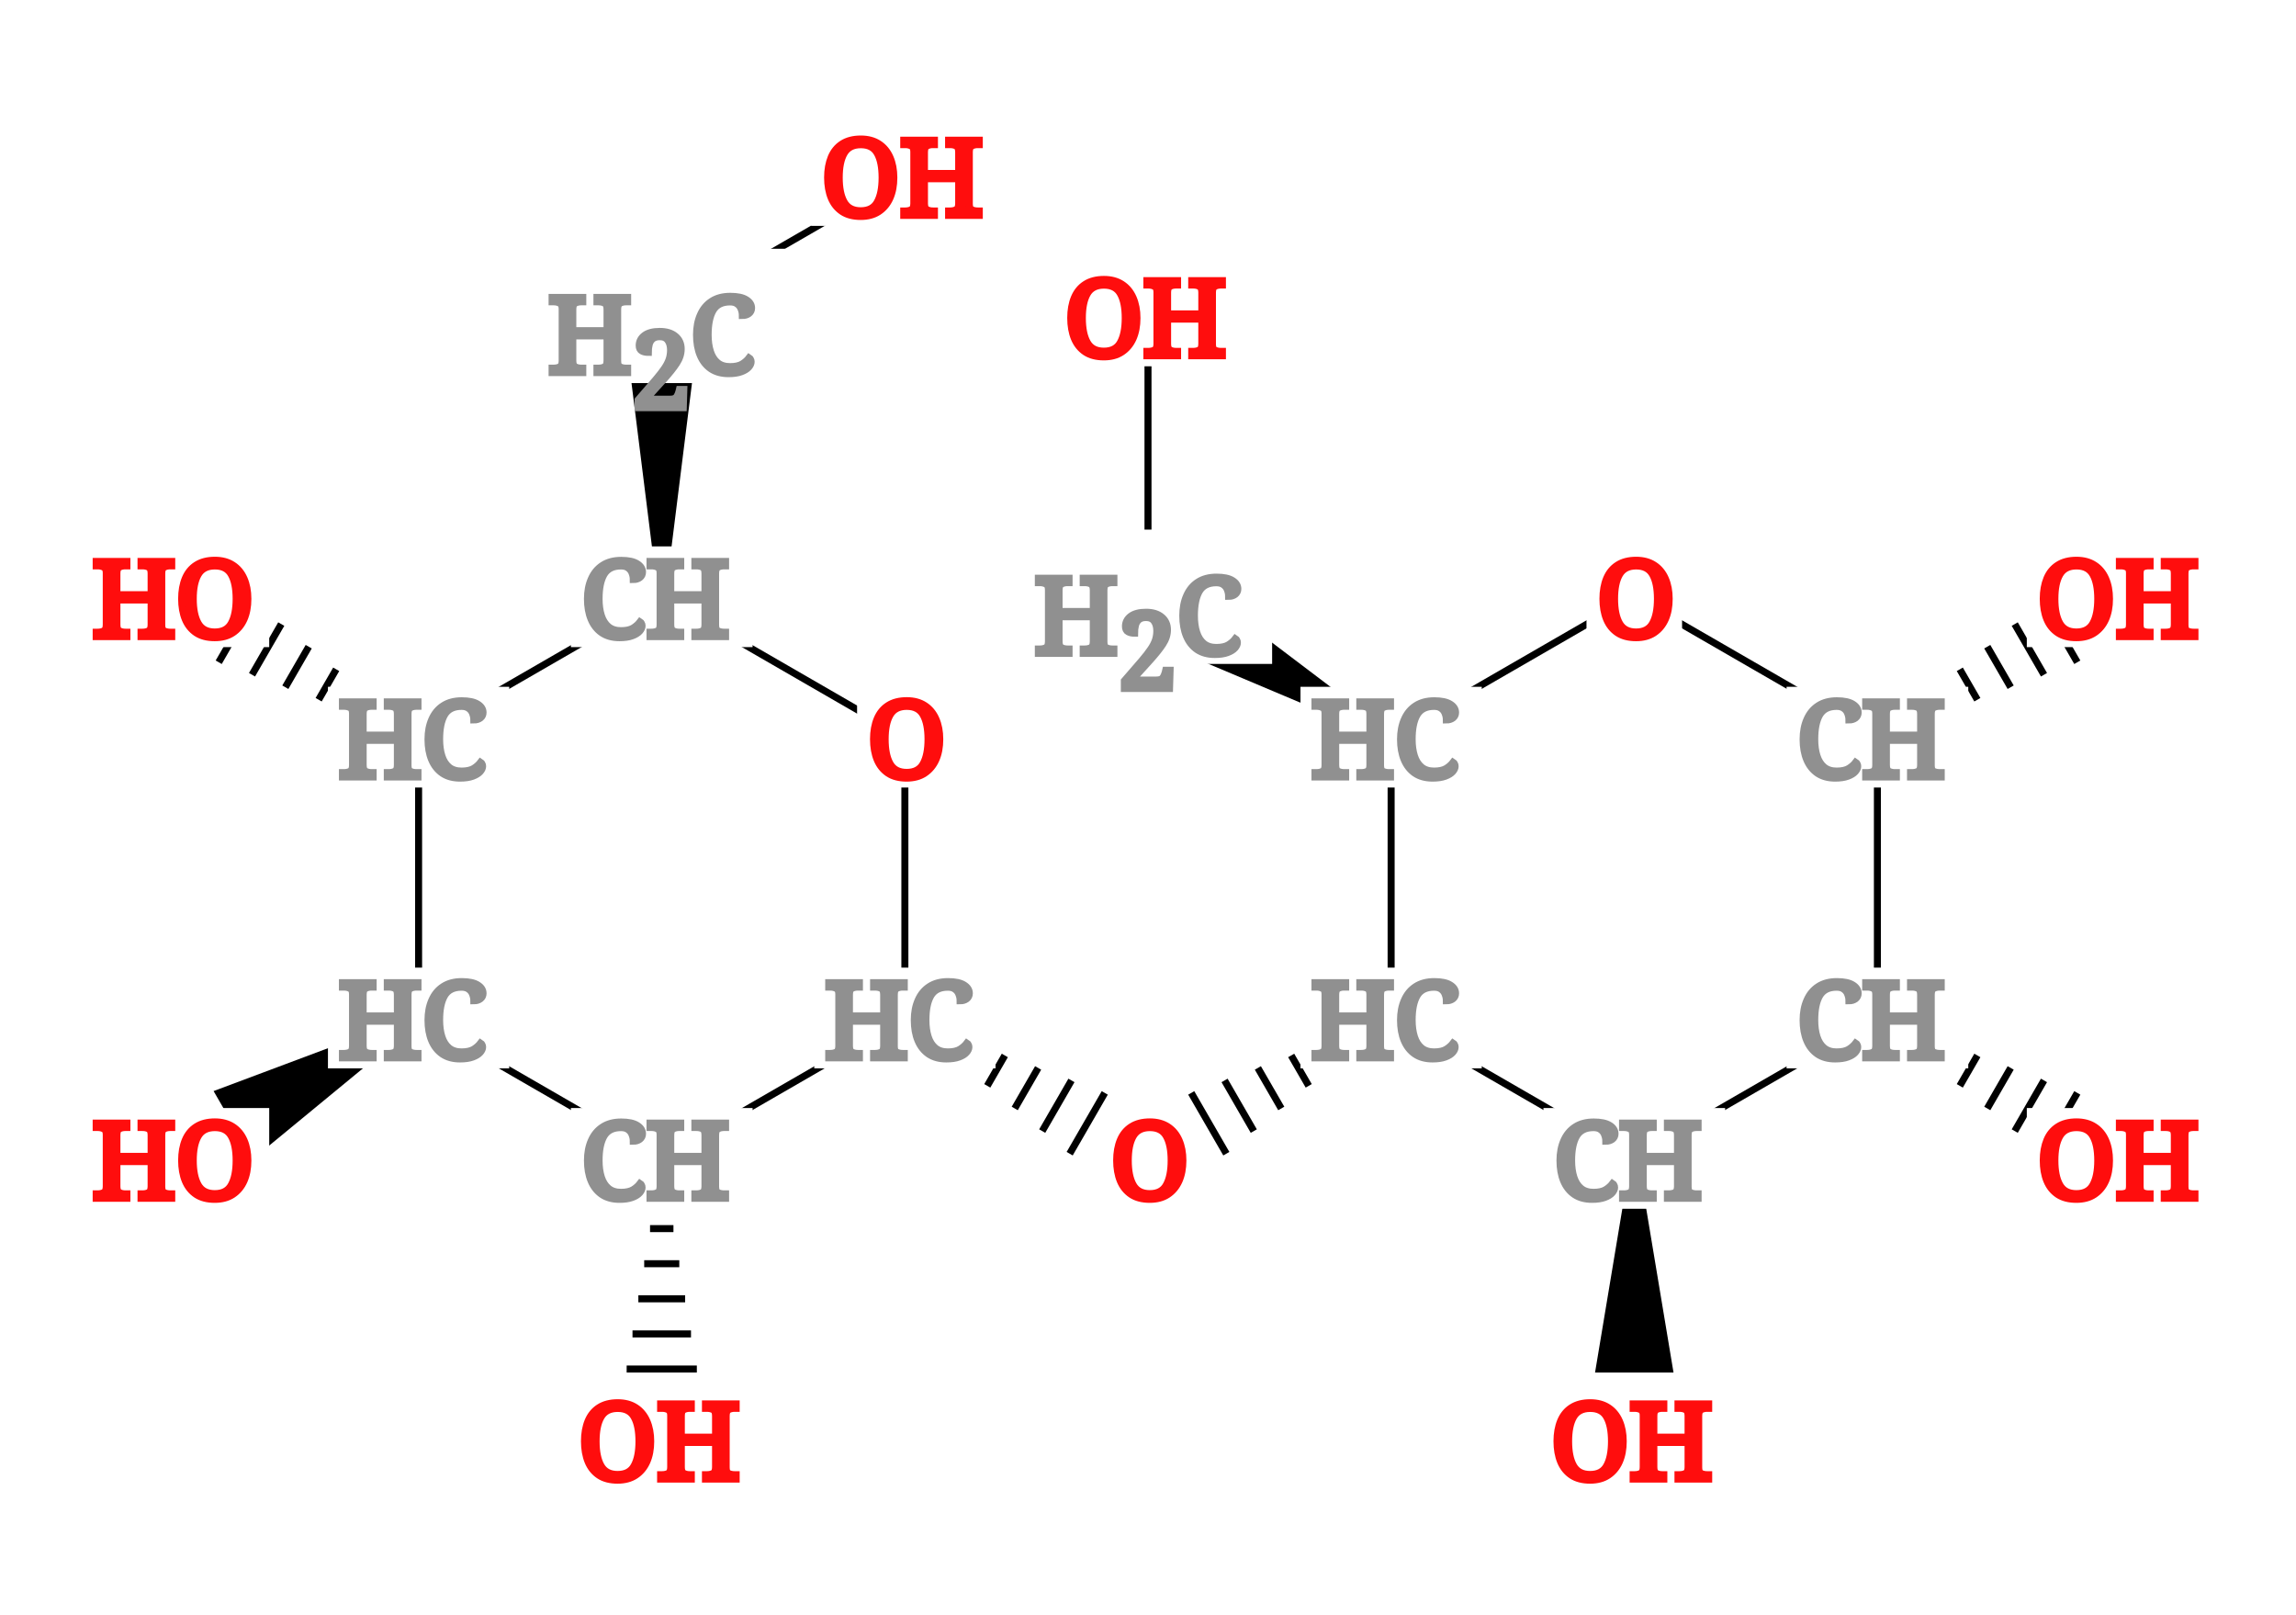
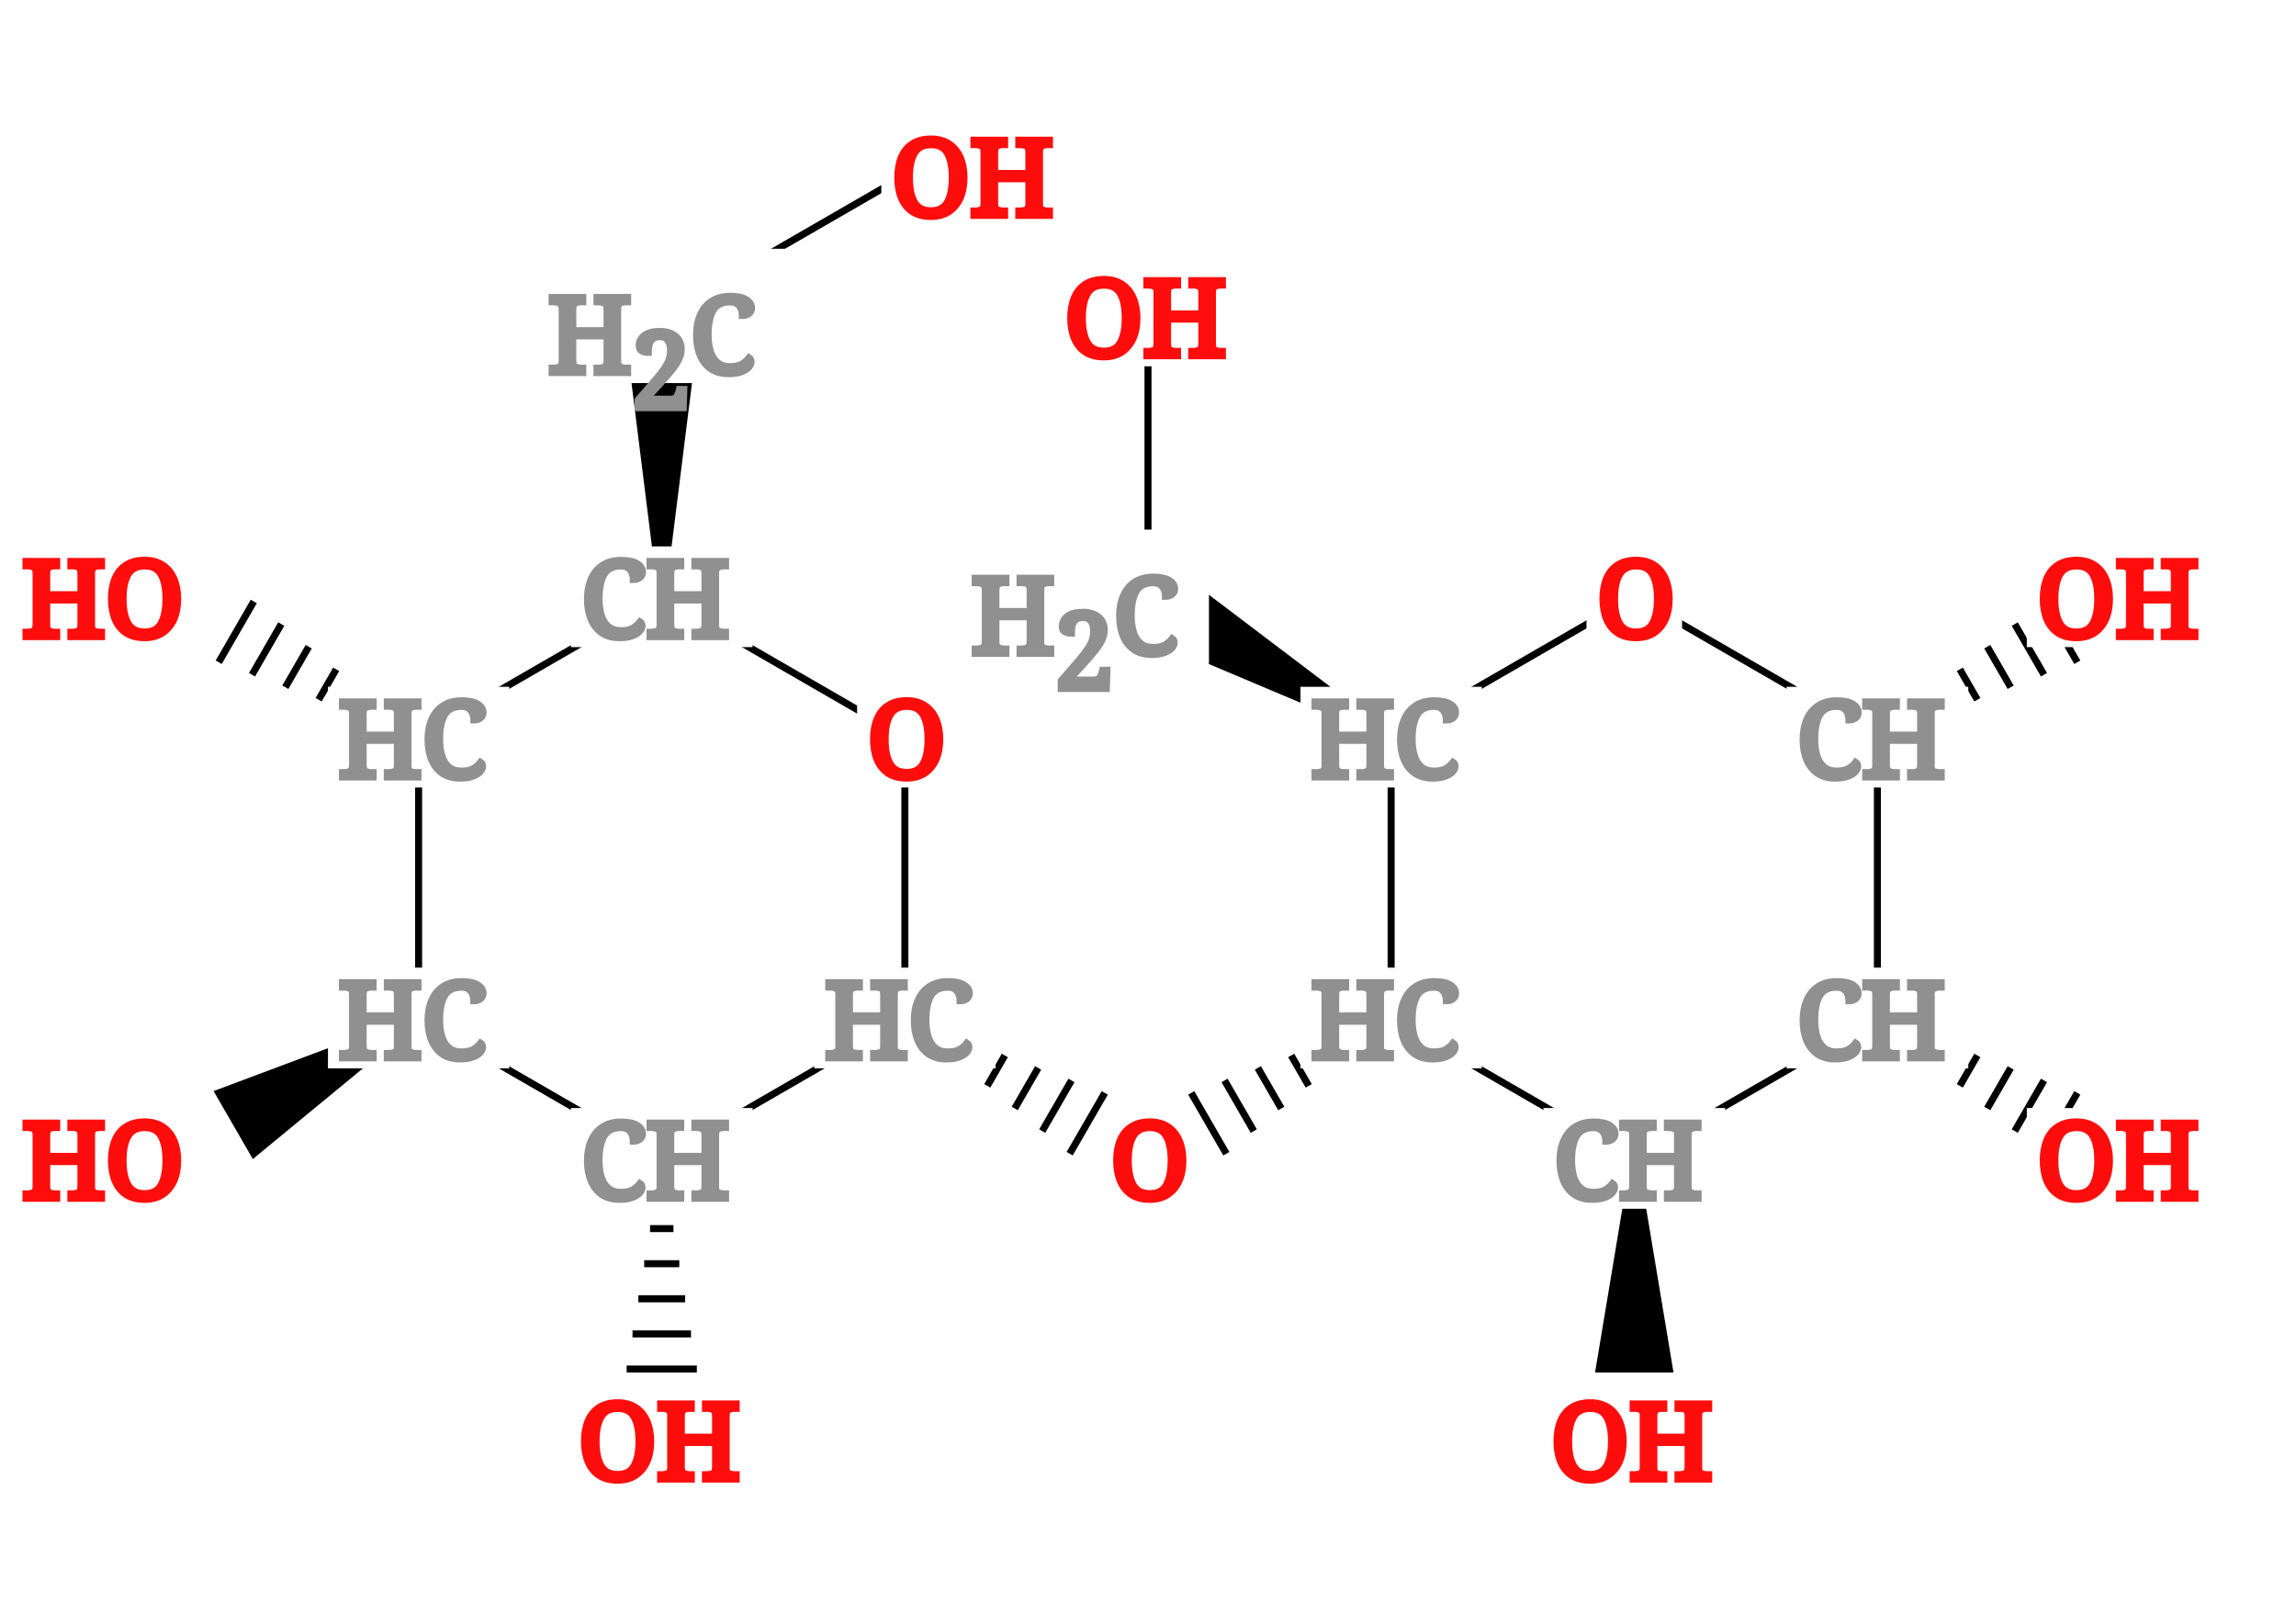
<svg xmlns="http://www.w3.org/2000/svg" contentScriptType="text/ecmascript" width="327.128" zoomAndPan="magnify" contentStyleType="text/css" height="230" preserveAspectRatio="xMidYMid meet" version="1.0">
  <g>
    <g>
      <polygon points="94.284,85 89.284,45 99.284,45" fill="rgb(0, 0, 0)" class="bond" id="b1" stroke="rgb(0, 0, 0)" stroke-width="1.0" />
      <line x1="59.64" x2="94.284" y1="105" y2="85" class="bond" id="b2" stroke="rgb(0, 0, 0)" stroke-width="1.0" />
      <g class="bond" id="b3">
        <line x1="59.64" x2="59.64" y1="105" y2="105" class="dash" stroke="rgb(0, 0, 0)" stroke-width="1.0" />
        <line x1="54.893" x2="55.727" y1="103.222" y2="101.778" class="dash" stroke="rgb(0, 0, 0)" stroke-width="1.0" />
        <line x1="50.147" x2="51.813" y1="101.443" y2="98.557" class="dash" stroke="rgb(0, 0, 0)" stroke-width="1.0" />
        <line x1="45.4" x2="47.9" y1="99.665" y2="95.335" class="dash" stroke="rgb(0, 0, 0)" stroke-width="1.0" />
        <line x1="40.653" x2="43.987" y1="97.887" y2="92.113" class="dash" stroke="rgb(0, 0, 0)" stroke-width="1.0" />
        <line x1="35.907" x2="40.073" y1="96.108" y2="88.892" class="dash" stroke="rgb(0, 0, 0)" stroke-width="1.0" />
        <line x1="31.16" x2="36.16" y1="94.33" y2="85.67" class="dash" stroke="rgb(0, 0, 0)" stroke-width="1.0" />
      </g>
      <line x1="59.64" x2="59.64" y1="145" y2="105" class="bond" id="b4" stroke="rgb(0, 0, 0)" stroke-width="1.0" />
      <polygon points="59.64,145 36.16,164.33 31.16,155.67" fill="rgb(0, 0, 0)" class="bond" id="b5" stroke="rgb(0, 0, 0)" stroke-width="1.0" />
      <line x1="94.284" x2="128.924" y1="165" y2="145" class="bond" id="b6" stroke="rgb(0, 0, 0)" stroke-width="1.0" />
      <line x1="94.284" x2="59.64" y1="165" y2="145" class="bond" id="b7" stroke="rgb(0, 0, 0)" stroke-width="1.0" />
      <g class="bond" id="b8">
        <line x1="94.284" x2="94.284" y1="165" y2="165" class="dash" stroke="rgb(0, 0, 0)" stroke-width="1.0" />
        <line x1="95.117" x2="93.451" y1="170" y2="170" class="dash" stroke="rgb(0, 0, 0)" stroke-width="1.0" />
        <line x1="95.951" x2="92.617" y1="175" y2="175" class="dash" stroke="rgb(0, 0, 0)" stroke-width="1.0" />
        <line x1="96.784" x2="91.784" y1="180" y2="180" class="dash" stroke="rgb(0, 0, 0)" stroke-width="1.0" />
        <line x1="97.617" x2="90.951" y1="185" y2="185" class="dash" stroke="rgb(0, 0, 0)" stroke-width="1.0" />
        <line x1="98.451" x2="90.117" y1="190" y2="190" class="dash" stroke="rgb(0, 0, 0)" stroke-width="1.0" />
        <line x1="99.284" x2="89.284" y1="195" y2="195" class="dash" stroke="rgb(0, 0, 0)" stroke-width="1.0" />
      </g>
      <line x1="128.924" x2="128.924" y1="145" y2="105" class="bond" id="b9" stroke="rgb(0, 0, 0)" stroke-width="1.0" />
      <g class="bond" id="b10">
        <line x1="128.924" x2="128.924" y1="145" y2="145" class="dash" stroke="rgb(0, 0, 0)" stroke-width="1.0" />
        <line x1="133.671" x2="132.837" y1="146.778" y2="148.222" class="dash" stroke="rgb(0, 0, 0)" stroke-width="1.0" />
        <line x1="138.417" x2="136.751" y1="148.557" y2="151.443" class="dash" stroke="rgb(0, 0, 0)" stroke-width="1.0" />
        <line x1="143.164" x2="140.664" y1="150.335" y2="154.665" class="dash" stroke="rgb(0, 0, 0)" stroke-width="1.0" />
        <line x1="147.911" x2="144.577" y1="152.113" y2="157.887" class="dash" stroke="rgb(0, 0, 0)" stroke-width="1.0" />
        <line x1="152.657" x2="148.491" y1="153.892" y2="161.108" class="dash" stroke="rgb(0, 0, 0)" stroke-width="1.0" />
        <line x1="157.404" x2="152.404" y1="155.67" y2="164.33" class="dash" stroke="rgb(0, 0, 0)" stroke-width="1.0" />
      </g>
      <line x1="198.204" x2="198.204" y1="145" y2="105" class="bond" id="b11" stroke="rgb(0, 0, 0)" stroke-width="1.0" />
      <g class="bond" id="b12">
        <line x1="198.204" x2="198.204" y1="145" y2="145" class="dash" stroke="rgb(0, 0, 0)" stroke-width="1.0" />
        <line x1="194.291" x2="193.457" y1="148.222" y2="146.778" class="dash" stroke="rgb(0, 0, 0)" stroke-width="1.0" />
        <line x1="190.377" x2="188.711" y1="151.443" y2="148.557" class="dash" stroke="rgb(0, 0, 0)" stroke-width="1.0" />
        <line x1="186.464" x2="183.964" y1="154.665" y2="150.335" class="dash" stroke="rgb(0, 0, 0)" stroke-width="1.0" />
        <line x1="182.551" x2="179.217" y1="157.887" y2="152.113" class="dash" stroke="rgb(0, 0, 0)" stroke-width="1.0" />
        <line x1="178.637" x2="174.471" y1="161.108" y2="153.892" class="dash" stroke="rgb(0, 0, 0)" stroke-width="1.0" />
        <line x1="174.724" x2="169.724" y1="164.33" y2="155.67" class="dash" stroke="rgb(0, 0, 0)" stroke-width="1.0" />
      </g>
      <line x1="232.848" x2="198.204" y1="165" y2="145" class="bond" id="b13" stroke="rgb(0, 0, 0)" stroke-width="1.0" />
      <polygon points="232.848,165 237.848,195 227.848,195" fill="rgb(0, 0, 0)" class="bond" id="b14" stroke="rgb(0, 0, 0)" stroke-width="1.0" />
      <line x1="267.488" x2="267.488" y1="145" y2="105" class="bond" id="b15" stroke="rgb(0, 0, 0)" stroke-width="1.0" />
      <line x1="267.488" x2="232.848" y1="145" y2="165" class="bond" id="b16" stroke="rgb(0, 0, 0)" stroke-width="1.0" />
      <g class="bond" id="b17">
        <line x1="267.488" x2="267.488" y1="145" y2="145" class="dash" stroke="rgb(0, 0, 0)" stroke-width="1.0" />
        <line x1="272.235" x2="271.401" y1="146.778" y2="148.222" class="dash" stroke="rgb(0, 0, 0)" stroke-width="1.0" />
        <line x1="276.981" x2="275.315" y1="148.557" y2="151.443" class="dash" stroke="rgb(0, 0, 0)" stroke-width="1.0" />
        <line x1="281.728" x2="279.228" y1="150.335" y2="154.665" class="dash" stroke="rgb(0, 0, 0)" stroke-width="1.0" />
        <line x1="286.475" x2="283.141" y1="152.113" y2="157.887" class="dash" stroke="rgb(0, 0, 0)" stroke-width="1.0" />
        <line x1="291.221" x2="287.055" y1="153.892" y2="161.108" class="dash" stroke="rgb(0, 0, 0)" stroke-width="1.0" />
        <line x1="295.968" x2="290.968" y1="155.67" y2="164.33" class="dash" stroke="rgb(0, 0, 0)" stroke-width="1.0" />
      </g>
      <line x1="267.488" x2="232.848" y1="105" y2="85" class="bond" id="b18" stroke="rgb(0, 0, 0)" stroke-width="1.0" />
      <g class="bond" id="b19">
        <line x1="267.488" x2="267.488" y1="105" y2="105" class="dash" stroke="rgb(0, 0, 0)" stroke-width="1.0" />
        <line x1="271.401" x2="272.235" y1="101.778" y2="103.222" class="dash" stroke="rgb(0, 0, 0)" stroke-width="1.0" />
        <line x1="275.315" x2="276.981" y1="98.557" y2="101.443" class="dash" stroke="rgb(0, 0, 0)" stroke-width="1.0" />
        <line x1="279.228" x2="281.728" y1="95.335" y2="99.665" class="dash" stroke="rgb(0, 0, 0)" stroke-width="1.0" />
        <line x1="283.141" x2="286.475" y1="92.113" y2="97.887" class="dash" stroke="rgb(0, 0, 0)" stroke-width="1.0" />
        <line x1="287.055" x2="291.221" y1="88.892" y2="96.108" class="dash" stroke="rgb(0, 0, 0)" stroke-width="1.0" />
        <line x1="290.968" x2="295.968" y1="85.67" y2="94.33" class="dash" stroke="rgb(0, 0, 0)" stroke-width="1.0" />
      </g>
      <line x1="232.848" x2="198.204" y1="85" y2="105" class="bond" id="b20" stroke="rgb(0, 0, 0)" stroke-width="1.0" />
      <polygon points="198.204,105 161.064,89.33 166.064,80.67" fill="rgb(0, 0, 0)" class="bond" id="b21" stroke="rgb(0, 0, 0)" stroke-width="1.0" />
      <line x1="163.564" x2="163.564" y1="85" y2="45" class="bond" id="b22" stroke="rgb(0, 0, 0)" stroke-width="1.0" />
      <line x1="128.924" x2="94.284" y1="105" y2="85" class="bond" id="b23" stroke="rgb(0, 0, 0)" stroke-width="1.0" />
      <line x1="94.284" x2="128.924" y1="45" y2="25" class="bond" id="b24" stroke="rgb(0, 0, 0)" stroke-width="1.0" />
    </g>
    <g>
      <g class="atom" id="a1">
        <rect x="81.84" y="78.326" fill="rgb(255, 255, 255)" width="24.888" height="13.348" stroke="rgb(255, 255, 255)" stroke-width="1.0" />
        <text x="82.84" font-size="15.0px" y="90.674" fill="rgb(144, 144, 144)" font-family="Serif" stroke="rgb(144, 144, 144)" stroke-width="1.0">CH</text>
      </g>
      <g class="atom" id="a2">
        <rect x="47.226" y="98.326" fill="rgb(255, 255, 255)" width="24.827" height="13.348" stroke="rgb(255, 255, 255)" stroke-width="1.0" />
        <text x="48.226" font-size="15.0px" y="110.674" fill="rgb(144, 144, 144)" font-family="Serif" stroke="rgb(144, 144, 144)" stroke-width="1.0">HC</text>
      </g>
      <g class="atom" id="a3">
        <rect x="47.226" y="138.326" fill="rgb(255, 255, 255)" width="24.827" height="13.348" stroke="rgb(255, 255, 255)" stroke-width="1.0" />
        <text x="48.226" font-size="15.0px" y="150.674" fill="rgb(144, 144, 144)" font-family="Serif" stroke="rgb(144, 144, 144)" stroke-width="1.0">HC</text>
      </g>
      <g class="atom" id="a4">
        <rect x="81.84" y="158.326" fill="rgb(255, 255, 255)" width="24.888" height="13.348" stroke="rgb(255, 255, 255)" stroke-width="1.0" />
        <text x="82.84" font-size="15.0px" y="170.674" fill="rgb(144, 144, 144)" font-family="Serif" stroke="rgb(144, 144, 144)" stroke-width="1.0">CH</text>
      </g>
      <g class="atom" id="a5">
        <rect x="81.43" y="198.326" fill="rgb(255, 255, 255)" width="25.708" height="13.348" stroke="rgb(255, 255, 255)" stroke-width="1.0" />
        <text x="82.43" font-size="15.0px" y="210.674" fill="rgb(255, 13, 13)" font-family="Serif" stroke="rgb(255, 13, 13)" stroke-width="1.0">OH</text>
      </g>
      <g class="atom" id="a6">
        <rect x="116.51" y="138.326" fill="rgb(255, 255, 255)" width="24.827" height="13.348" stroke="rgb(255, 255, 255)" stroke-width="1.0" />
        <text x="117.51" font-size="15.0px" y="150.674" fill="rgb(144, 144, 144)" font-family="Serif" stroke="rgb(144, 144, 144)" stroke-width="1.0">HC</text>
      </g>
      <g class="atom" id="a7">
        <rect x="157.254" y="158.326" fill="rgb(255, 255, 255)" width="12.62" height="13.348" stroke="rgb(255, 255, 255)" stroke-width="1.0" />
        <text x="158.254" font-size="15.0px" y="170.674" fill="rgb(255, 13, 13)" font-family="Serif" stroke="rgb(255, 13, 13)" stroke-width="1.0">O</text>
      </g>
      <g class="atom" id="a8">
        <rect x="185.79" y="138.326" fill="rgb(255, 255, 255)" width="24.827" height="13.348" stroke="rgb(255, 255, 255)" stroke-width="1.0" />
        <text x="186.79" font-size="15.0px" y="150.674" fill="rgb(144, 144, 144)" font-family="Serif" stroke="rgb(144, 144, 144)" stroke-width="1.0">HC</text>
      </g>
      <g class="atom" id="a9">
        <rect x="220.404" y="158.326" fill="rgb(255, 255, 255)" width="24.888" height="13.348" stroke="rgb(255, 255, 255)" stroke-width="1.0" />
        <text x="221.404" font-size="15.0px" y="170.674" fill="rgb(144, 144, 144)" font-family="Serif" stroke="rgb(144, 144, 144)" stroke-width="1.0">CH</text>
      </g>
      <g class="atom" id="a10">
        <rect x="255.044" y="138.326" fill="rgb(255, 255, 255)" width="24.888" height="13.348" stroke="rgb(255, 255, 255)" stroke-width="1.0" />
        <text x="256.044" font-size="15.0px" y="150.674" fill="rgb(144, 144, 144)" font-family="Serif" stroke="rgb(144, 144, 144)" stroke-width="1.0">CH</text>
      </g>
      <g class="atom" id="a11">
        <rect x="289.274" y="158.326" fill="rgb(255, 255, 255)" width="25.708" height="13.348" stroke="rgb(255, 255, 255)" stroke-width="1.0" />
        <text x="290.274" font-size="15.0px" y="170.674" fill="rgb(255, 13, 13)" font-family="Serif" stroke="rgb(255, 13, 13)" stroke-width="1.0">OH</text>
      </g>
      <g class="atom" id="a12">
        <rect x="255.044" y="98.326" fill="rgb(255, 255, 255)" width="24.888" height="13.348" stroke="rgb(255, 255, 255)" stroke-width="1.0" />
        <text x="256.044" font-size="15.0px" y="110.674" fill="rgb(144, 144, 144)" font-family="Serif" stroke="rgb(144, 144, 144)" stroke-width="1.0">CH</text>
      </g>
      <g class="atom" id="a13">
        <rect x="289.274" y="78.326" fill="rgb(255, 255, 255)" width="25.708" height="13.348" stroke="rgb(255, 255, 255)" stroke-width="1.0" />
        <text x="290.274" font-size="15.0px" y="90.674" fill="rgb(255, 13, 13)" font-family="Serif" stroke="rgb(255, 13, 13)" stroke-width="1.0">OH</text>
      </g>
      <g class="atom" id="a14">
        <rect x="226.538" y="78.326" fill="rgb(255, 255, 255)" width="12.62" height="13.348" stroke="rgb(255, 255, 255)" stroke-width="1.0" />
        <text x="227.538" font-size="15.0px" y="90.674" fill="rgb(255, 13, 13)" font-family="Serif" stroke="rgb(255, 13, 13)" stroke-width="1.0">O</text>
      </g>
      <g class="atom" id="a15">
        <rect x="219.994" y="198.326" fill="rgb(255, 255, 255)" width="25.708" height="13.348" stroke="rgb(255, 255, 255)" stroke-width="1.0" />
        <text x="220.994" font-size="15.0px" y="210.674" fill="rgb(255, 13, 13)" font-family="Serif" stroke="rgb(255, 13, 13)" stroke-width="1.0">OH</text>
      </g>
      <g class="atom" id="a16">
        <rect x="185.79" y="98.326" fill="rgb(255, 255, 255)" width="24.827" height="13.348" stroke="rgb(255, 255, 255)" stroke-width="1.0" />
        <text x="186.79" font-size="15.0px" y="110.674" fill="rgb(144, 144, 144)" font-family="Serif" stroke="rgb(144, 144, 144)" stroke-width="1.0">HC</text>
      </g>
      <g class="atom" id="a17">
-         <rect x="146.379" y="75.934" fill="rgb(255, 255, 255)" width="34.371" height="18.133" stroke="rgb(255, 255, 255)" stroke-width="1.0" />
-         <text x="147.379" font-size="15.0px" y="93.066" fill="rgb(144, 144, 144)" font-family="Serif" stroke="rgb(144, 144, 144)" stroke-width="1.0">H<tspan baseline-shift="-5px">2</tspan>C</text>
+         <rect x="137.379" y="75.934" fill="rgb(255, 255, 255)" width="34.371" height="18.133" stroke="rgb(255, 255, 255)" stroke-width="1.0" />
+         <text x="138.379" font-size="15.0px" y="93.066" fill="rgb(144, 144, 144)" font-family="Serif" stroke="rgb(144, 144, 144)" stroke-width="1.0">H<tspan baseline-shift="-5px">2</tspan>C</text>
      </g>
      <g class="atom" id="a18">
        <rect x="150.71" y="38.326" fill="rgb(255, 255, 255)" width="25.708" height="13.348" stroke="rgb(255, 255, 255)" stroke-width="1.0" />
        <text x="151.71" font-size="15.0px" y="50.674" fill="rgb(255, 13, 13)" font-family="Serif" stroke="rgb(255, 13, 13)" stroke-width="1.0">OH</text>
      </g>
      <g class="atom" id="a19">
-         <rect x="12.142" y="158.326" fill="rgb(255, 255, 255)" width="25.716" height="13.348" stroke="rgb(255, 255, 255)" stroke-width="1.0" />
-         <text x="13.142" font-size="15.0px" y="170.674" fill="rgb(255, 13, 13)" font-family="Serif" stroke="rgb(255, 13, 13)" stroke-width="1.0">HO</text>
+         <rect x="2.142" y="158.326" fill="rgb(255, 255, 255)" width="25.716" height="13.348" stroke="rgb(255, 255, 255)" stroke-width="1.0" />
+         <text x="3.142" font-size="15.0px" y="170.674" fill="rgb(255, 13, 13)" font-family="Serif" stroke="rgb(255, 13, 13)" stroke-width="1.0">HO</text>
      </g>
      <g class="atom" id="a20">
-         <rect x="12.142" y="78.326" fill="rgb(255, 255, 255)" width="25.716" height="13.348" stroke="rgb(255, 255, 255)" stroke-width="1.0" />
-         <text x="13.142" font-size="15.0px" y="90.674" fill="rgb(255, 13, 13)" font-family="Serif" stroke="rgb(255, 13, 13)" stroke-width="1.0">HO</text>
+         <rect x="2.142" y="78.326" fill="rgb(255, 255, 255)" width="25.716" height="13.348" stroke="rgb(255, 255, 255)" stroke-width="1.0" />
+         <text x="3.142" font-size="15.0px" y="90.674" fill="rgb(255, 13, 13)" font-family="Serif" stroke="rgb(255, 13, 13)" stroke-width="1.0">HO</text>
      </g>
      <g class="atom" id="a21">
        <rect x="122.614" y="98.326" fill="rgb(255, 255, 255)" width="12.62" height="13.348" stroke="rgb(255, 255, 255)" stroke-width="1.0" />
        <text x="123.614" font-size="15.0px" y="110.674" fill="rgb(255, 13, 13)" font-family="Serif" stroke="rgb(255, 13, 13)" stroke-width="1.0">O</text>
      </g>
      <g class="atom" id="a22">
        <rect x="77.099" y="35.934" fill="rgb(255, 255, 255)" width="34.371" height="18.133" stroke="rgb(255, 255, 255)" stroke-width="1.0" />
        <text x="78.099" font-size="15.0px" y="53.066" fill="rgb(144, 144, 144)" font-family="Serif" stroke="rgb(144, 144, 144)" stroke-width="1.0">H<tspan baseline-shift="-5px">2</tspan>C</text>
      </g>
      <g class="atom" id="a23">
-         <rect x="116.07" y="18.326" fill="rgb(255, 255, 255)" width="25.708" height="13.348" stroke="rgb(255, 255, 255)" stroke-width="1.0" />
-         <text x="117.07" font-size="15.0px" y="30.674" fill="rgb(255, 13, 13)" font-family="Serif" stroke="rgb(255, 13, 13)" stroke-width="1.0">OH</text>
+         <rect x="126.07" y="18.326" fill="rgb(255, 255, 255)" width="25.708" height="13.348" stroke="rgb(255, 255, 255)" stroke-width="1.0" />
+         <text x="127.07" font-size="15.0px" y="30.674" fill="rgb(255, 13, 13)" font-family="Serif" stroke="rgb(255, 13, 13)" stroke-width="1.0">OH</text>
      </g>
    </g>
  </g>
</svg>
